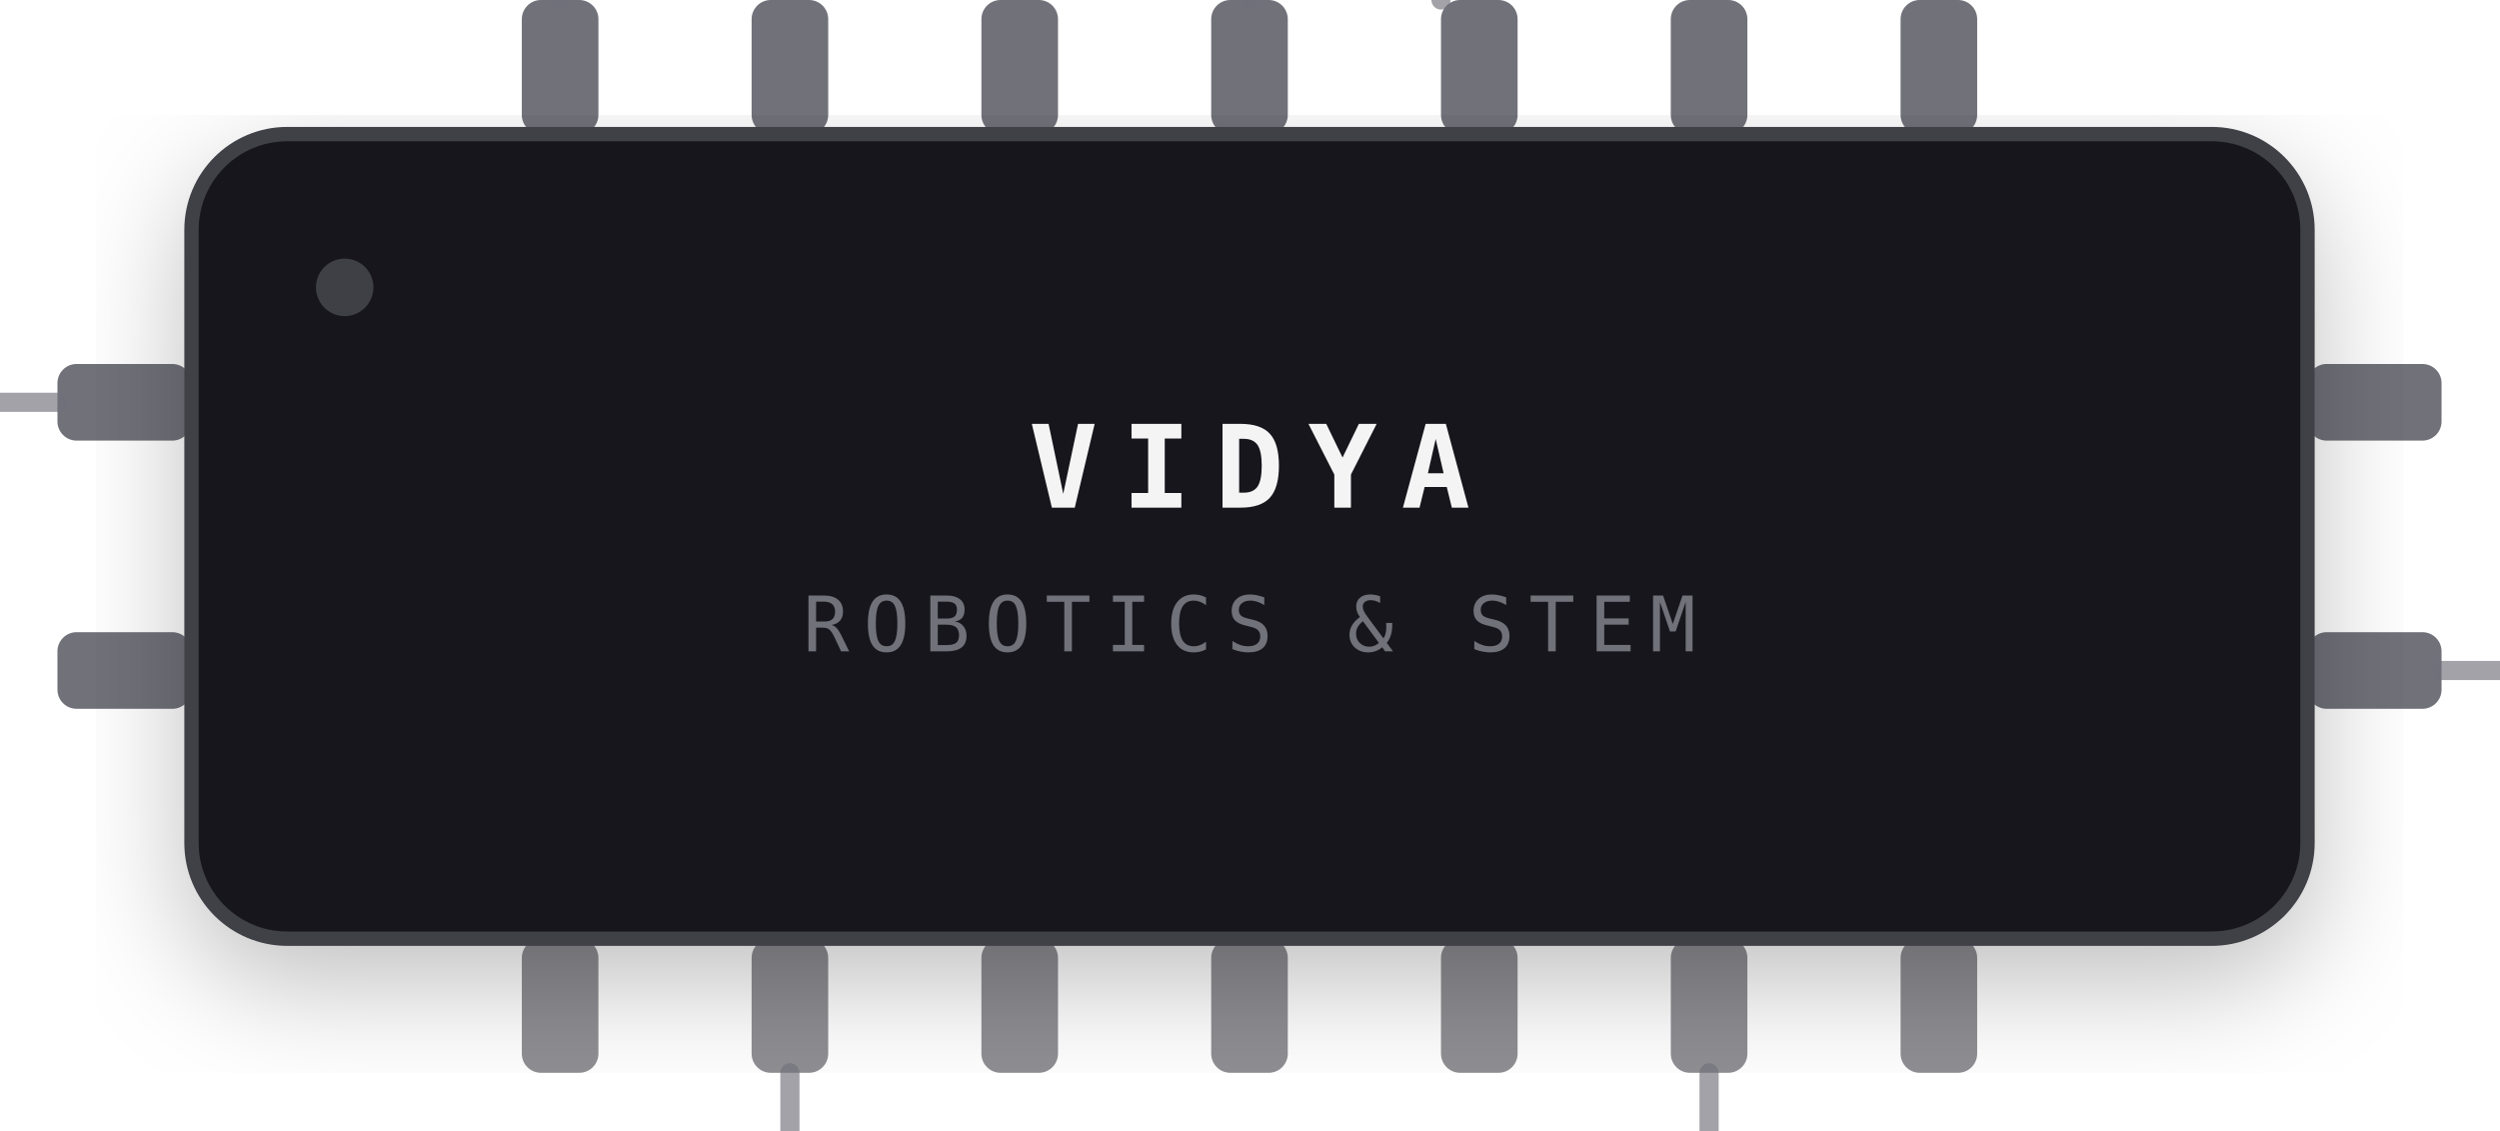
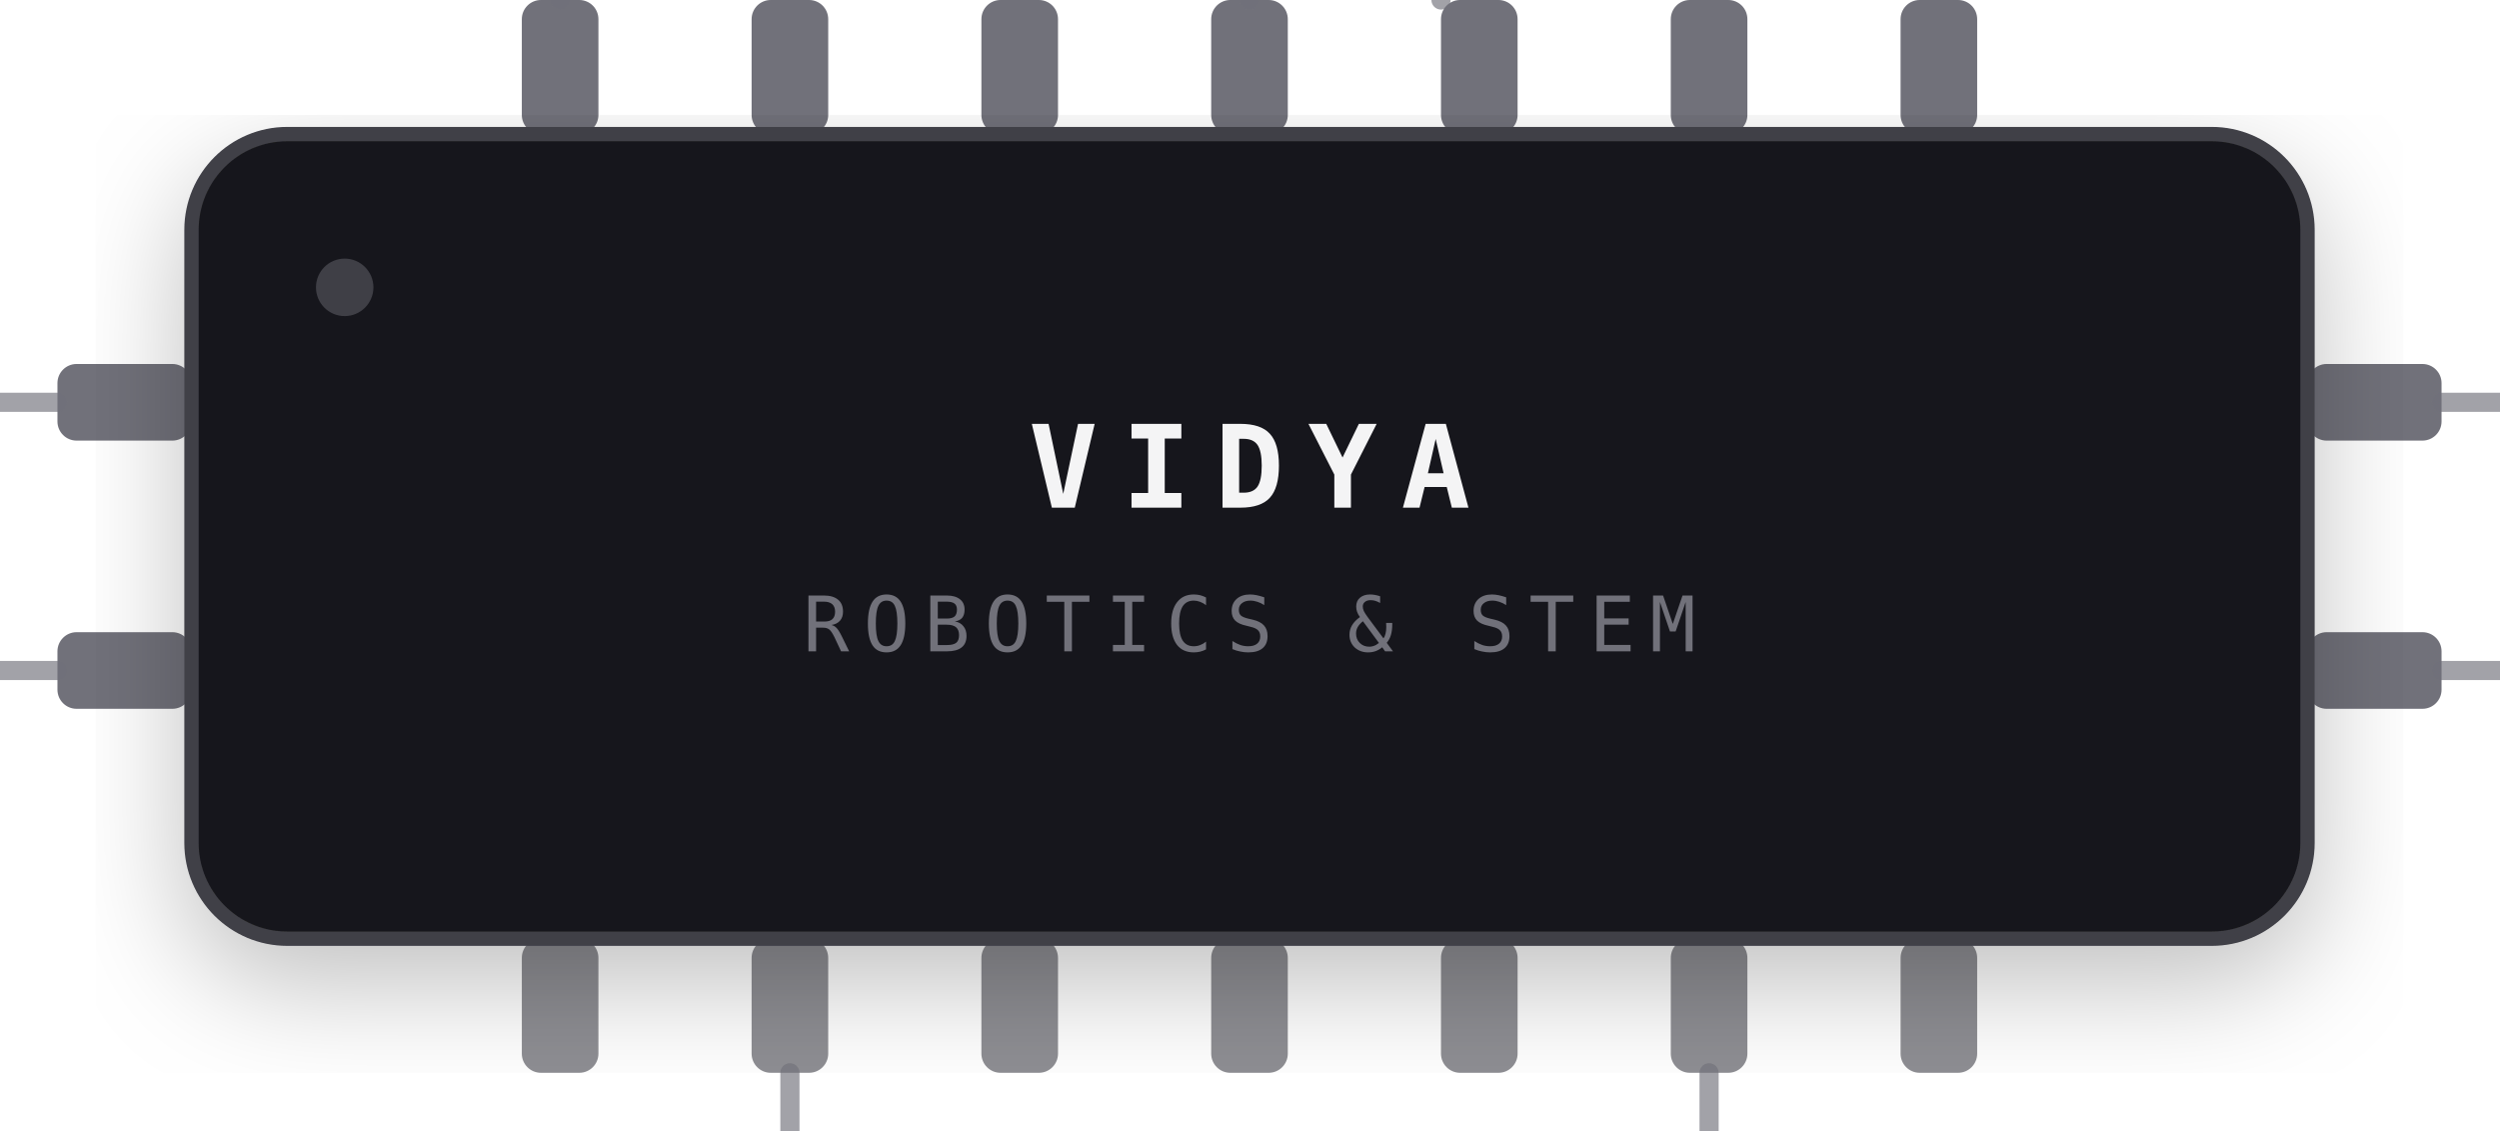
<svg xmlns="http://www.w3.org/2000/svg" width="261" height="118" viewBox="0 0 261 118" fill="none">
  <defs>
    <filter id="chip-shadow" x="10" y="8" width="241" height="104" filterUnits="userSpaceOnUse" color-interpolation-filters="sRGB">
      <feDropShadow dx="0" dy="4" stdDeviation="6" flood-opacity="0.25" />
    </filter>
  </defs>
  <rect x="54.5" y="0" width="8" height="14" rx="2" fill="#71717a" />
  <rect x="78.5" y="0" width="8" height="14" rx="2" fill="#71717a" />
  <rect x="102.5" y="0" width="8" height="14" rx="2" fill="#71717a" />
  <rect x="126.5" y="0" width="8" height="14" rx="2" fill="#71717a" />
  <rect x="150.5" y="0" width="8" height="14" rx="2" fill="#71717a" />
  <rect x="174.5" y="0" width="8" height="14" rx="2" fill="#71717a" />
  <rect x="198.5" y="0" width="8" height="14" rx="2" fill="#71717a" />
  <rect id="chip-pin-1" x="54.5" y="98" width="8" height="14" rx="2" fill="#8e8e93" />
  <rect id="chip-pin-2" x="78.5" y="98" width="8" height="14" rx="2" fill="#8e8e93" />
  <rect id="chip-pin-3" x="102.5" y="98" width="8" height="14" rx="2" fill="#8e8e93" />
  <rect id="chip-pin-4" x="126.5" y="98" width="8" height="14" rx="2" fill="#8e8e93" />
  <rect id="chip-pin-5" x="150.5" y="98" width="8" height="14" rx="2" fill="#8e8e93" />
  <rect id="chip-pin-6" x="174.5" y="98" width="8" height="14" rx="2" fill="#8e8e93" />
  <rect id="chip-pin-7" x="198.5" y="98" width="8" height="14" rx="2" fill="#8e8e93" />
  <rect x="6" y="38" width="14" height="8" rx="2" fill="#71717a" />
  <rect x="6" y="66" width="14" height="8" rx="2" fill="#71717a" />
  <rect x="241" y="38" width="14" height="8" rx="2" fill="#71717a" />
  <rect x="241" y="66" width="14" height="8" rx="2" fill="#71717a" />
  <g filter="url(#chip-shadow)">
    <rect x="20" y="14" width="221" height="84" rx="10" fill="#18181b" stroke="#3f3f46" stroke-width="1.5" />
  </g>
  <circle cx="36" cy="30" r="3" fill="#3f3f46" />
  <text x="130.5" y="53" text-anchor="middle" fill="#f4f4f5" font-size="12" font-weight="700" letter-spacing="2.5" font-family="ui-monospace, SFMono-Regular, Menlo, monospace">VIDYA</text>
  <text x="130.5" y="68" text-anchor="middle" fill="#71717a" font-size="8" font-weight="500" letter-spacing="1.5" font-family="ui-monospace, SFMono-Regular, Menlo, monospace">ROBOTICS &amp; STEM</text>
  <g stroke="#71717a" stroke-width="2" fill="none">
    <path d="M 58.5,0 L 58.5,-18 L 34,-18" stroke-linecap="round" stroke-linejoin="round" stroke-opacity="0.65" />
    <circle cx="29" cy="-18" r="4" fill="#18181b" />
    <path d="M 130.5,0 L 130.5,-26" stroke-linecap="round" stroke-opacity="0.65" />
    <circle cx="130.5" cy="-32" r="4" fill="#18181b" />
    <path d="M 150.5,0 L 150.5,-14 L 164,-14" stroke-linecap="round" stroke-linejoin="round" stroke-opacity="0.65" />
    <circle cx="169" cy="-14" r="4" fill="#18181b" />
    <path d="M 82.5,112 L 82.5,130 L 58,130" stroke-linecap="round" stroke-linejoin="round" stroke-opacity="0.65" />
    <circle cx="52" cy="130" r="4" fill="#18181b" />
    <path d="M 178.5,112 L 178.5,130 L 202,130" stroke-linecap="round" stroke-linejoin="round" stroke-opacity="0.65" />
    <circle cx="208" cy="130" r="4" fill="#18181b" />
-     <path d="M 6,42 L -20,42 L -20,24" stroke-linecap="round" stroke-linejoin="round" stroke-opacity="0.65" />
-     <circle cx="-20" cy="18" r="4" fill="#18181b" />
-     <path d="M 255,70 L 280,70 L 280,88" stroke-linecap="round" stroke-linejoin="round" stroke-opacity="0.65" />
-     <circle cx="280" cy="94" r="4" fill="#18181b" />
+     <path d="M 6,42 L -85,42 L -85,20" stroke-linecap="round" stroke-linejoin="round" stroke-opacity="0.65" />
+     <circle cx="-85" cy="14" r="4.5" fill="#18181b" />
+     <path d="M 6,70 L -70,70 L -70,92" stroke-linecap="round" stroke-linejoin="round" stroke-opacity="0.65" />
+     <circle cx="-70" cy="98" r="4.5" fill="#18181b" />
+     <path d="M 255,42 L 346,42 L 346,20" stroke-linecap="round" stroke-linejoin="round" stroke-opacity="0.65" />
+     <circle cx="346" cy="14" r="4.5" fill="#18181b" />
+     <path d="M 255,70 L 331,70 L 331,92" stroke-linecap="round" stroke-linejoin="round" stroke-opacity="0.65" />
+     <circle cx="331" cy="98" r="4.5" fill="#18181b" />
  </g>
</svg>
